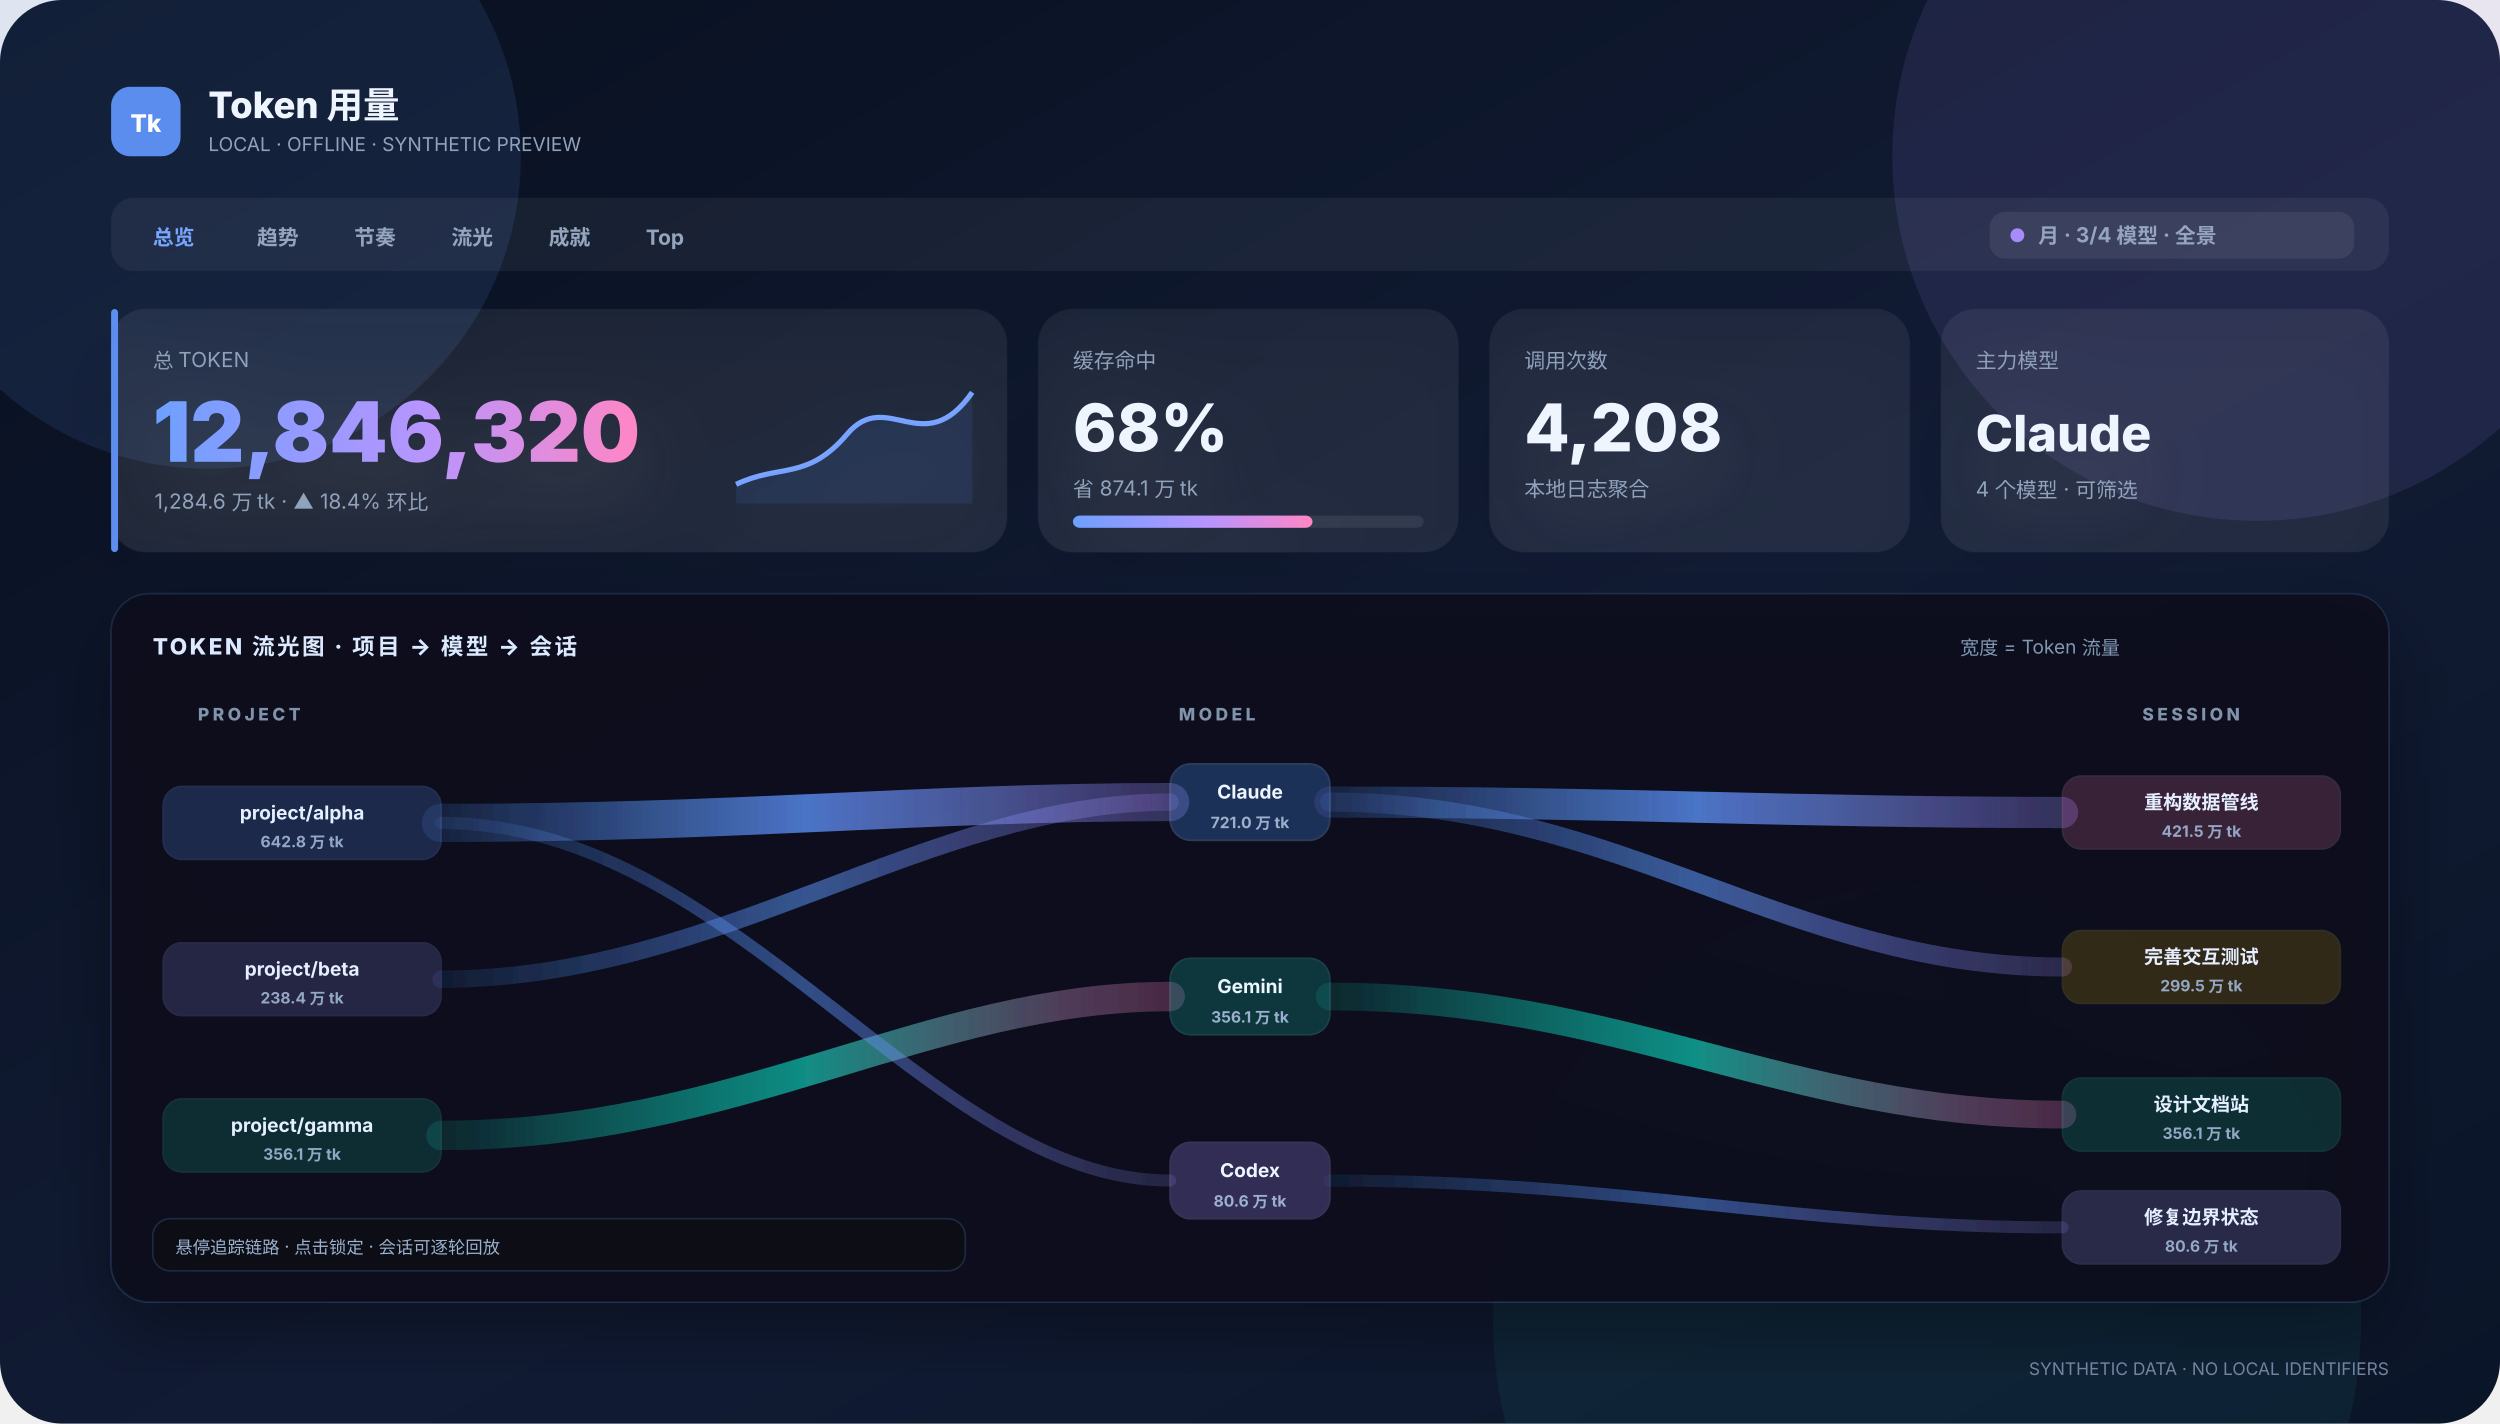
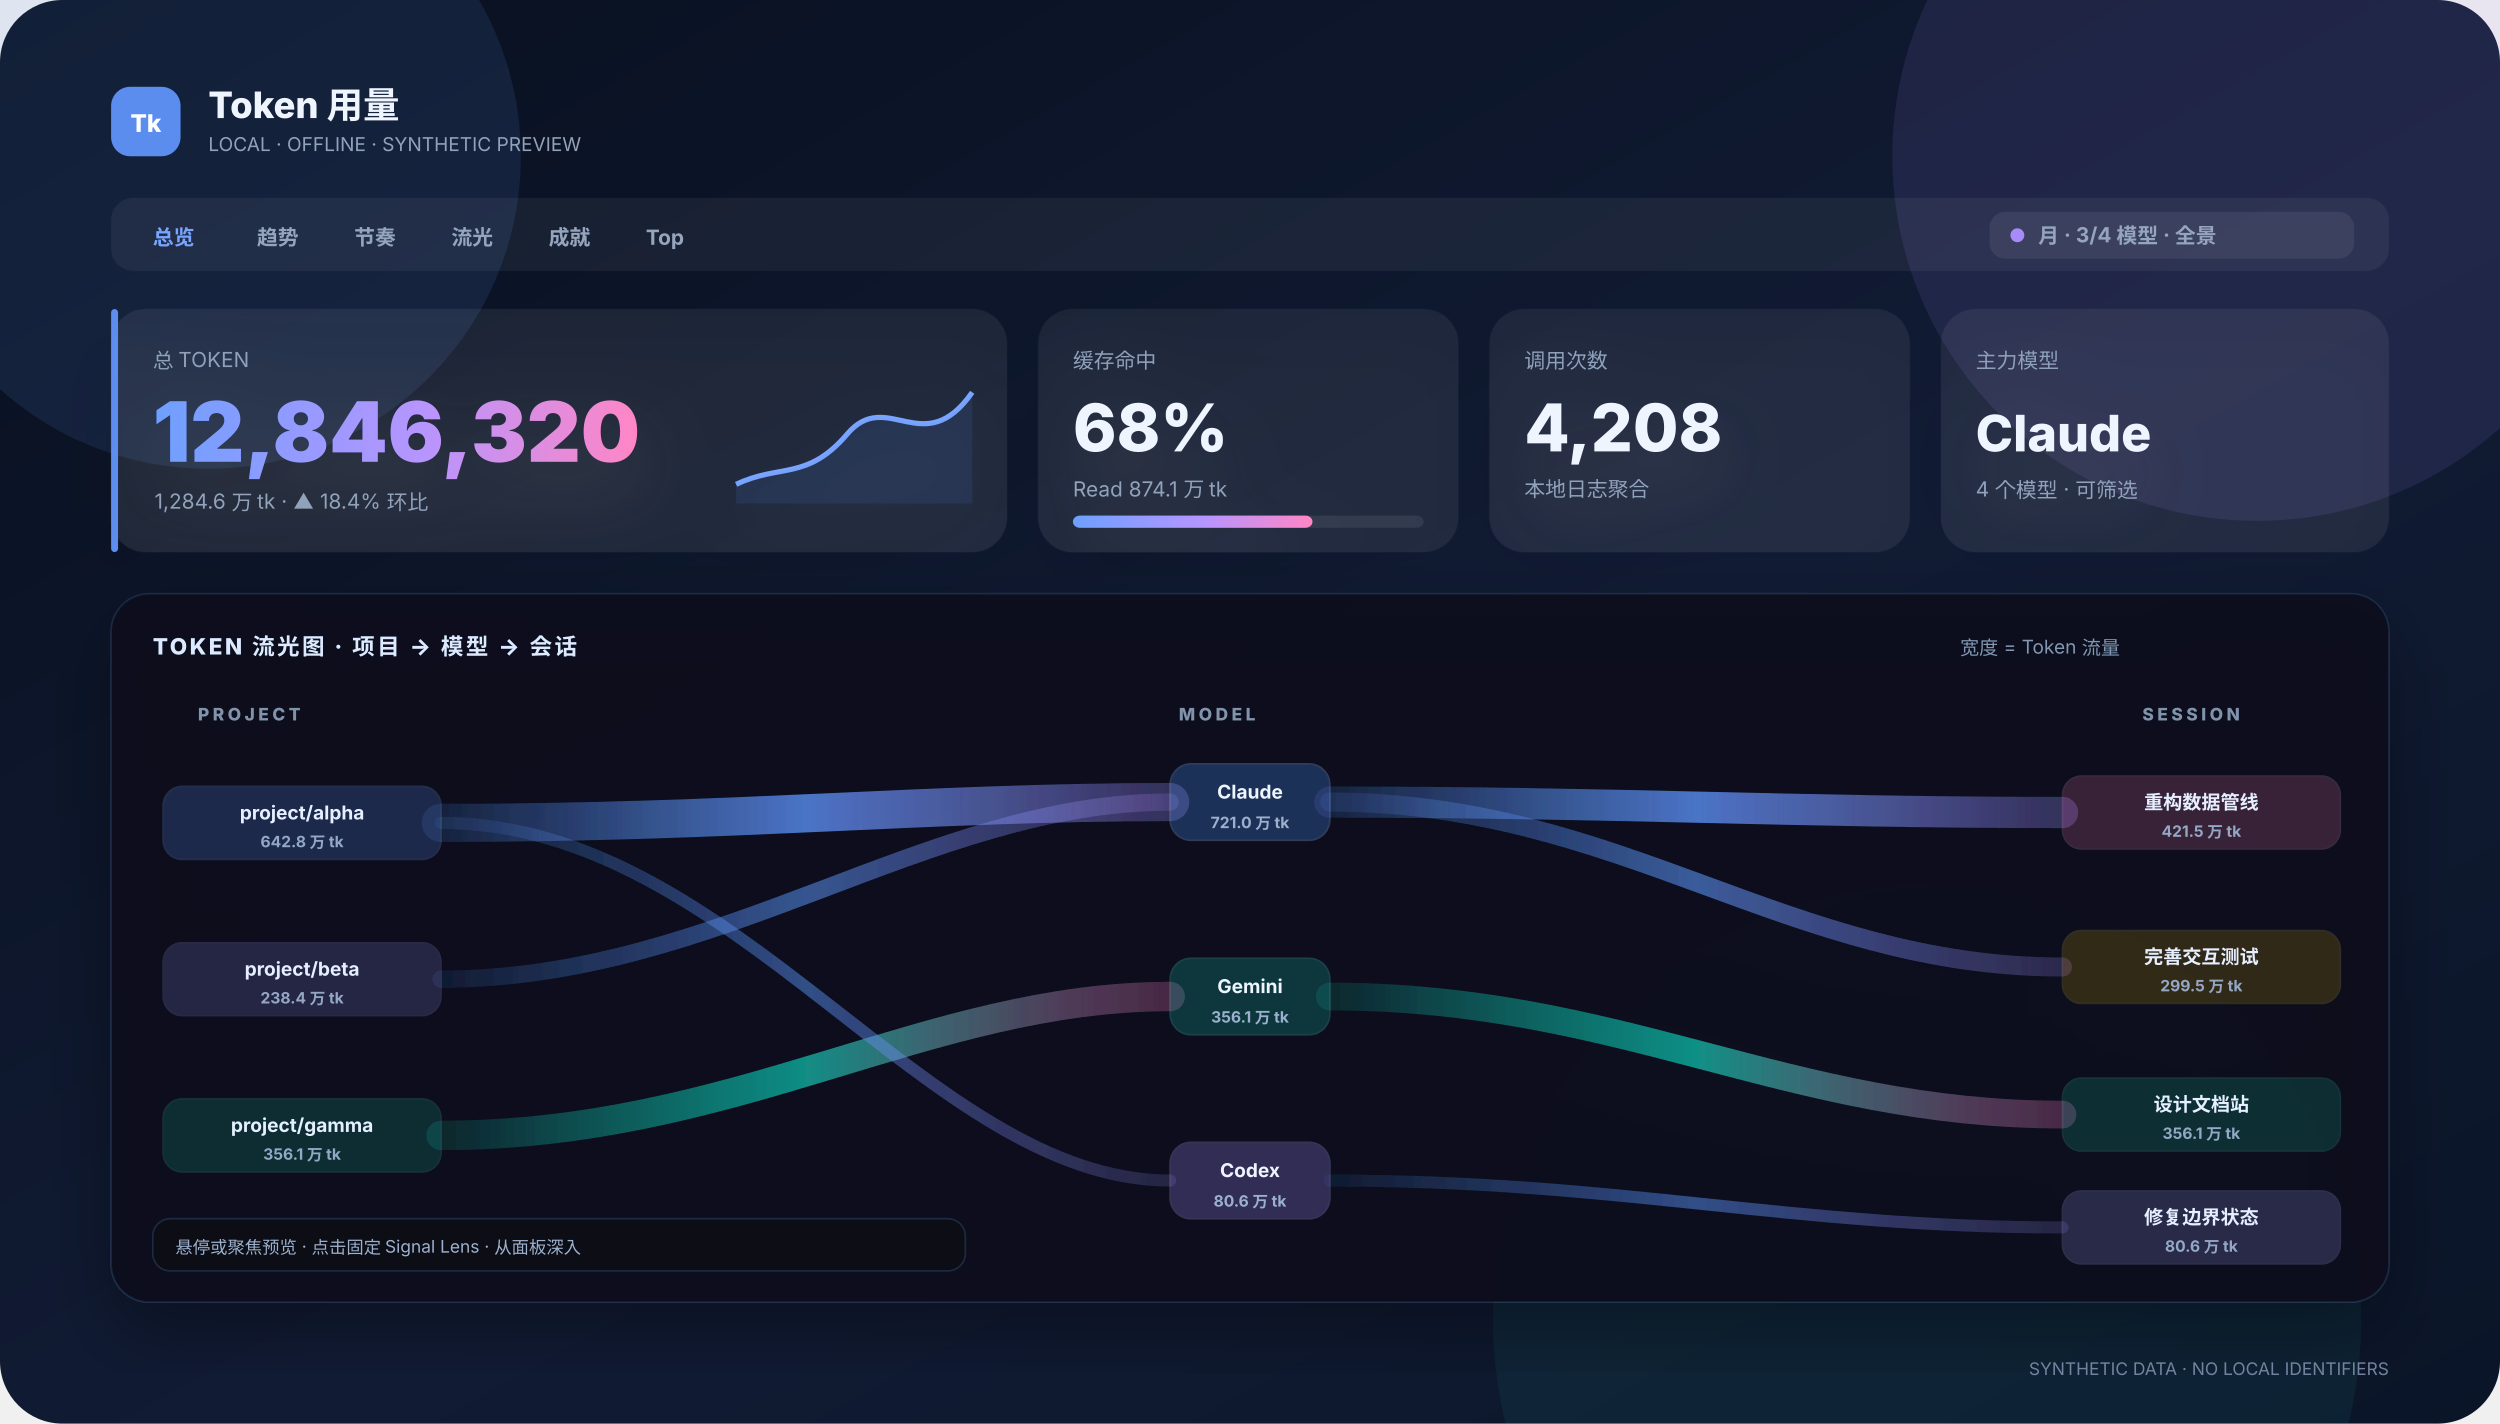
<svg xmlns="http://www.w3.org/2000/svg" viewBox="0 0 1440 820" role="img" aria-labelledby="title desc">
  <defs>
    <linearGradient id="bg" x1="0" y1="0" x2="1" y2="1">
      <stop stop-color="#08101f" />
      <stop offset=".55" stop-color="#111b34" />
      <stop offset="1" stop-color="#0b1528" />
    </linearGradient>
    <linearGradient id="hero" x1="0" x2="1">
      <stop stop-color="#6ea0ff" />
      <stop offset=".55" stop-color="#b695ff" />
      <stop offset="1" stop-color="#ff86c5" />
    </linearGradient>
    <linearGradient id="flowA" x1="0" x2="1">
      <stop stop-color="#5b8def" stop-opacity=".2" />
      <stop offset=".5" stop-color="#5b8def" />
      <stop offset="1" stop-color="#a78bfa" stop-opacity=".35" />
    </linearGradient>
    <linearGradient id="flowB" x1="0" x2="1">
      <stop stop-color="#14b8a6" stop-opacity=".2" />
      <stop offset=".5" stop-color="#14b8a6" />
      <stop offset="1" stop-color="#f472b6" stop-opacity=".35" />
    </linearGradient>
    <filter id="shadow">
      <feDropShadow dx="0" dy="18" stdDeviation="20" flood-color="#000" flood-opacity=".35" />
    </filter>
    <filter id="glow">
      <feGaussianBlur stdDeviation="5" result="b" />
      <feMerge>
        <feMergeNode in="b" />
        <feMergeNode in="SourceGraphic" />
      </feMerge>
    </filter>
  </defs>
  <rect width="1440" height="820" rx="36" fill="url(#bg)" />
  <circle cx="120" cy="90" r="180" fill="#5b8def" opacity=".12" />
  <circle cx="1300" cy="90" r="210" fill="#a78bfa" opacity=".11" />
  <circle cx="1110" cy="760" r="250" fill="#14b8a6" opacity=".08" />
  <g font-family="-apple-system,BlinkMacSystemFont,'Segoe UI',sans-serif">
    <g transform="translate(64 50)">
      <rect width="40" height="40" rx="11" fill="#5b8def" />
      <text x="20" y="26" text-anchor="middle" fill="white" font-size="14" font-weight="800">Tk</text>
      <text x="56" y="18" fill="#eef5ff" font-size="21" font-weight="800">Token 用量</text>
      <text x="56" y="37" fill="#91a2bb" font-size="11">LOCAL · OFFLINE · SYNTHETIC PREVIEW</text>
    </g>
    <g transform="translate(64 114)" fill="#94a5bd" font-size="12" font-weight="700">
      <rect width="1312" height="42" rx="13" fill="#ffffff" opacity=".055" stroke="#ffffff" stroke-opacity=".11" />
      <text x="24" y="27" fill="#78a5ff">总览</text>
      <text x="84" y="27">趋势</text>
      <text x="140" y="27">节奏</text>
      <text x="196" y="27">流光</text>
      <text x="252" y="27">成就</text>
      <text x="308" y="27">Top</text>
      <rect x="1082" y="8" width="210" height="27" rx="9" fill="#ffffff" opacity=".07" />
      <circle cx="1098" cy="21.5" r="4" fill="#a78bfa" />
      <text x="1110" y="26">月 · 3/4 模型 · 全景</text>
    </g>
    <g filter="url(#shadow)">
      <g transform="translate(64 178)">
        <rect width="516" height="140" rx="20" fill="#ffffff" opacity=".07" stroke="#ffffff" stroke-opacity=".12" />
        <rect width="4" height="140" rx="2" fill="#5b8def" />
        <text x="24" y="34" fill="#8fa1ba" font-size="12">总 TOKEN</text>
        <text x="24" y="88" fill="url(#hero)" font-size="48" font-weight="850">12,846,320</text>
        <text x="25" y="115" fill="#91a2bb" font-size="12">1,284.6 万 tk · ▲ 18.4% 环比</text>
        <path d="M360 101 C385 89 401 99 424 72 S468 88 496 48" fill="none" stroke="#79a4ff" stroke-width="3" />
        <path d="M360 101 C385 89 401 99 424 72 S468 88 496 48 L496 112 L360 112Z" fill="#5b8def" opacity=".12" />
      </g>
      <g transform="translate(598 178)">
        <rect width="242" height="140" rx="20" fill="#ffffff" opacity=".065" stroke="#ffffff" stroke-opacity=".11" />
        <text x="20" y="34" fill="#8fa1ba" font-size="12">缓存命中</text>
        <text x="20" y="82" fill="#eef5ff" font-size="38" font-weight="800">68%</text>
-         <text x="20" y="108" fill="#91a2bb" font-size="12">省 874.1 万 tk</text>
+         <text x="20" y="108" fill="#91a2bb" font-size="12">Read 874.1 万 tk</text>
        <rect x="20" y="119" width="202" height="7" rx="4" fill="#ffffff" opacity=".08" />
        <rect x="20" y="119" width="138" height="7" rx="4" fill="url(#hero)" />
      </g>
      <g transform="translate(858 178)">
        <rect width="242" height="140" rx="20" fill="#ffffff" opacity=".065" stroke="#ffffff" stroke-opacity=".11" />
        <text x="20" y="34" fill="#8fa1ba" font-size="12">调用次数</text>
        <text x="20" y="82" fill="#eef5ff" font-size="38" font-weight="800">4,208</text>
        <text x="20" y="108" fill="#91a2bb" font-size="12">本地日志聚合</text>
      </g>
      <g transform="translate(1118 178)">
        <rect width="258" height="140" rx="20" fill="#ffffff" opacity=".065" stroke="#ffffff" stroke-opacity=".11" />
        <text x="20" y="34" fill="#8fa1ba" font-size="12">主力模型</text>
        <text x="20" y="82" fill="#eef5ff" font-size="29" font-weight="800">Claude</text>
        <text x="20" y="108" fill="#91a2bb" font-size="12">4 个模型 · 可筛选</text>
      </g>
    </g>
    <g transform="translate(64 342)" filter="url(#shadow)">
      <rect width="1312" height="408" rx="22" fill="#070d1a" opacity=".92" stroke="#6f90cf" stroke-opacity=".18" />
      <text x="24" y="35" fill="#dce9ff" font-size="13" font-weight="800" letter-spacing="1.4">TOKEN 流光图 · 项目 → 模型 → 会话</text>
      <text x="1065" y="35" fill="#8396b2" font-size="11">宽度 = Token 流量</text>
      <text x="50" y="73" fill="#8192aa" font-size="10" font-weight="800" letter-spacing="2">PROJECT</text>
      <text x="615" y="73" fill="#8192aa" font-size="10" font-weight="800" letter-spacing="2">MODEL</text>
      <text x="1170" y="73" fill="#8192aa" font-size="10" font-weight="800" letter-spacing="2">SESSION</text>
      <g fill="none" stroke-linecap="round">
        <path d="M190 132 C360 132 470 120 610 120" stroke="url(#flowA)" stroke-width="22" opacity=".8" />
        <path d="M190 222 C350 222 470 120 610 120" stroke="url(#flowA)" stroke-width="10" opacity=".55" />
        <path d="M190 312 C360 312 470 232 610 232" stroke="url(#flowB)" stroke-width="17" opacity=".75" />
        <path d="M190 132 C360 132 470 338 610 338" stroke="url(#flowA)" stroke-width="7" opacity=".5" />
        <path d="M702 120 C870 120 966 126 1124 126" stroke="url(#flowA)" stroke-width="18" opacity=".8" />
        <path d="M702 120 C870 120 966 215 1124 215" stroke="url(#flowA)" stroke-width="11" opacity=".6" />
        <path d="M702 232 C870 232 966 300 1124 300" stroke="url(#flowB)" stroke-width="16" opacity=".76" />
        <path d="M702 338 C870 338 966 365 1124 365" stroke="url(#flowA)" stroke-width="7" opacity=".5" />
      </g>
      <g font-size="11" font-weight="700" text-anchor="middle">
        <g transform="translate(110 132)">
          <rect x="-80" y="-21" width="160" height="42" rx="11" fill="#5b8def" opacity=".22" stroke="#8eb3ff" />
          <text y="-2" fill="#e5efff">project/alpha</text>
          <text y="14" fill="#94a7c4" font-size="9">642.8 万 tk</text>
        </g>
        <g transform="translate(110 222)">
          <rect x="-80" y="-21" width="160" height="42" rx="11" fill="#a78bfa" opacity=".18" stroke="#c5adff" />
          <text y="-2" fill="#e5efff">project/beta</text>
          <text y="14" fill="#94a7c4" font-size="9">238.4 万 tk</text>
        </g>
        <g transform="translate(110 312)">
          <rect x="-80" y="-21" width="160" height="42" rx="11" fill="#14b8a6" opacity=".19" stroke="#61d8c9" />
          <text y="-2" fill="#e5efff">project/gamma</text>
          <text y="14" fill="#94a7c4" font-size="9">356.1 万 tk</text>
        </g>
        <g transform="translate(656 120)">
          <rect x="-46" y="-22" width="92" height="44" rx="12" fill="#5b8def" opacity=".28" stroke="#93b7ff" />
          <text y="-2" fill="#eef5ff">Claude</text>
          <text y="15" fill="#9cb0cd" font-size="9">721.0 万 tk</text>
        </g>
        <g transform="translate(656 232)">
          <rect x="-46" y="-22" width="92" height="44" rx="12" fill="#14b8a6" opacity=".25" stroke="#61d8c9" />
          <text y="-2" fill="#eef5ff">Gemini</text>
          <text y="15" fill="#9cb0cd" font-size="9">356.1 万 tk</text>
        </g>
        <g transform="translate(656 338)">
          <rect x="-46" y="-22" width="92" height="44" rx="12" fill="#a78bfa" opacity=".25" stroke="#c7b1ff" />
          <text y="-2" fill="#eef5ff">Codex</text>
          <text y="15" fill="#9cb0cd" font-size="9">80.6 万 tk</text>
        </g>
        <g transform="translate(1204 126)">
          <rect x="-80" y="-21" width="160" height="42" rx="11" fill="#f472b6" opacity=".2" stroke="#ff9dce" />
          <text y="-2" fill="#e5efff">重构数据管线</text>
          <text y="14" fill="#94a7c4" font-size="9">421.5 万 tk</text>
        </g>
        <g transform="translate(1204 215)">
          <rect x="-80" y="-21" width="160" height="42" rx="11" fill="#f59e0b" opacity=".18" stroke="#ffc85d" />
          <text y="-2" fill="#e5efff">完善交互测试</text>
          <text y="14" fill="#94a7c4" font-size="9">299.5 万 tk</text>
        </g>
        <g transform="translate(1204 300)">
          <rect x="-80" y="-21" width="160" height="42" rx="11" fill="#14b8a6" opacity=".19" stroke="#61d8c9" />
          <text y="-2" fill="#e5efff">设计文档站</text>
          <text y="14" fill="#94a7c4" font-size="9">356.1 万 tk</text>
        </g>
        <g transform="translate(1204 365)">
          <rect x="-80" y="-21" width="160" height="42" rx="11" fill="#a78bfa" opacity=".2" stroke="#c7b1ff" />
          <text y="-2" fill="#e5efff">修复边界状态</text>
          <text y="14" fill="#94a7c4" font-size="9">80.6 万 tk</text>
        </g>
      </g>
      <g transform="translate(24 360)">
        <rect width="468" height="30" rx="10" fill="#080c16" opacity=".9" stroke="#6f90cf" stroke-opacity=".25" />
-         <text x="13" y="20" fill="#9db0cc" font-size="10">悬停追踪链路 · 点击锁定 · 会话可逐轮回放</text>
+         <text x="13" y="20" fill="#9db0cc" font-size="10">悬停或聚焦预览 · 点击固定 Signal Lens · 从面板深入</text>
      </g>
    </g>
    <text x="1376" y="792" text-anchor="end" fill="#71839e" font-size="10">SYNTHETIC DATA · NO LOCAL IDENTIFIERS</text>
  </g>
</svg>
